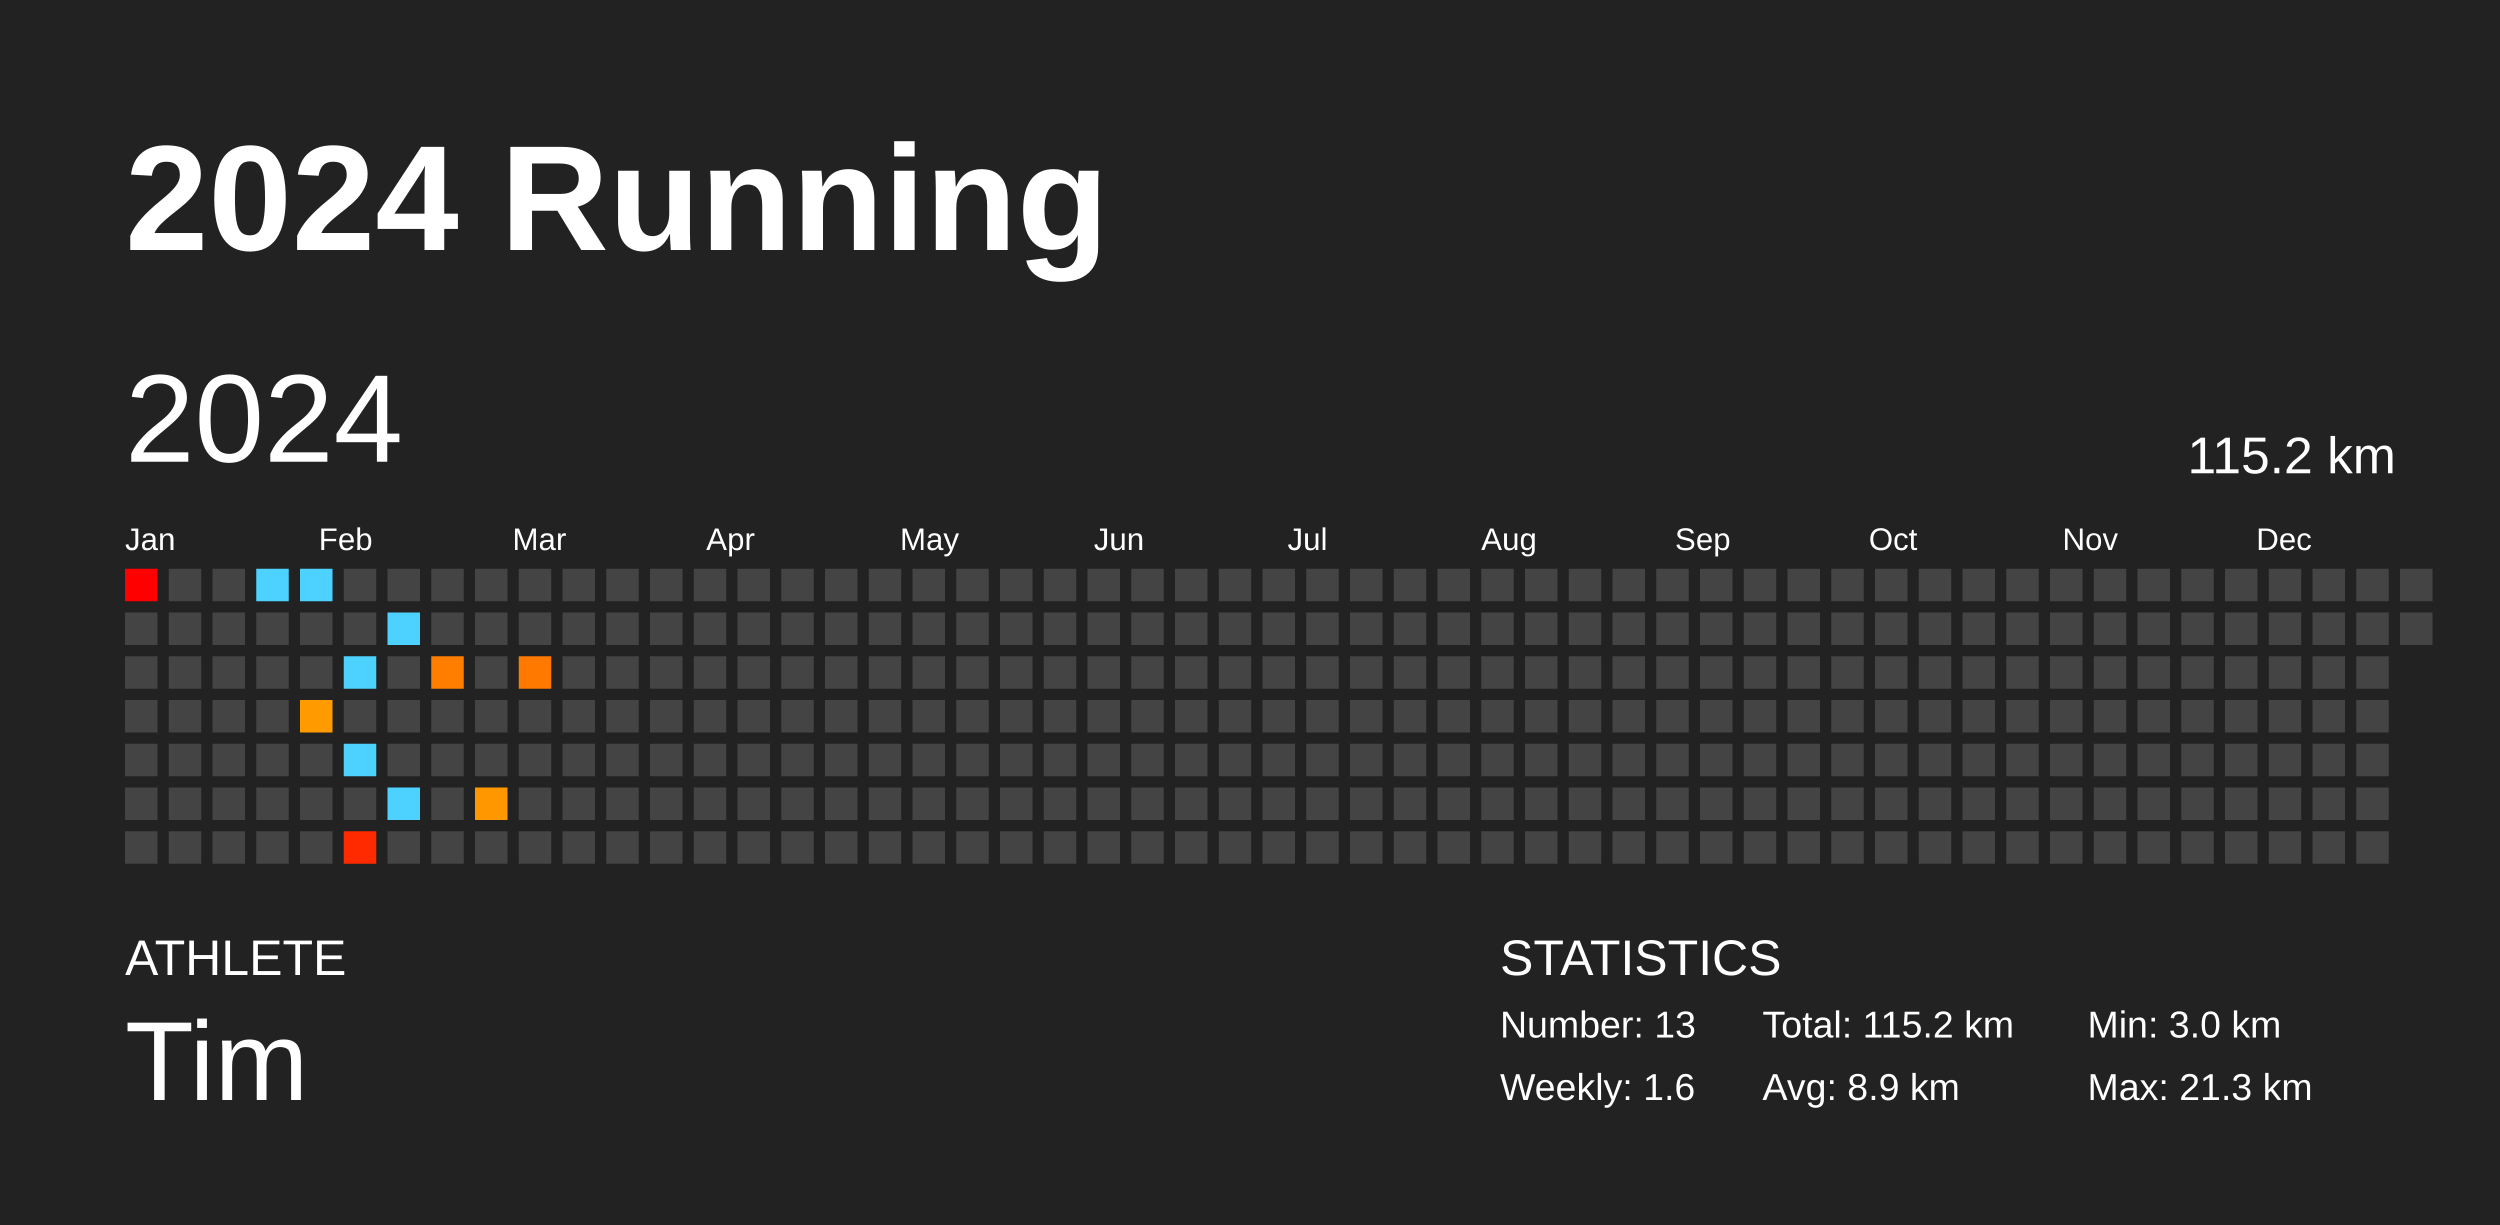
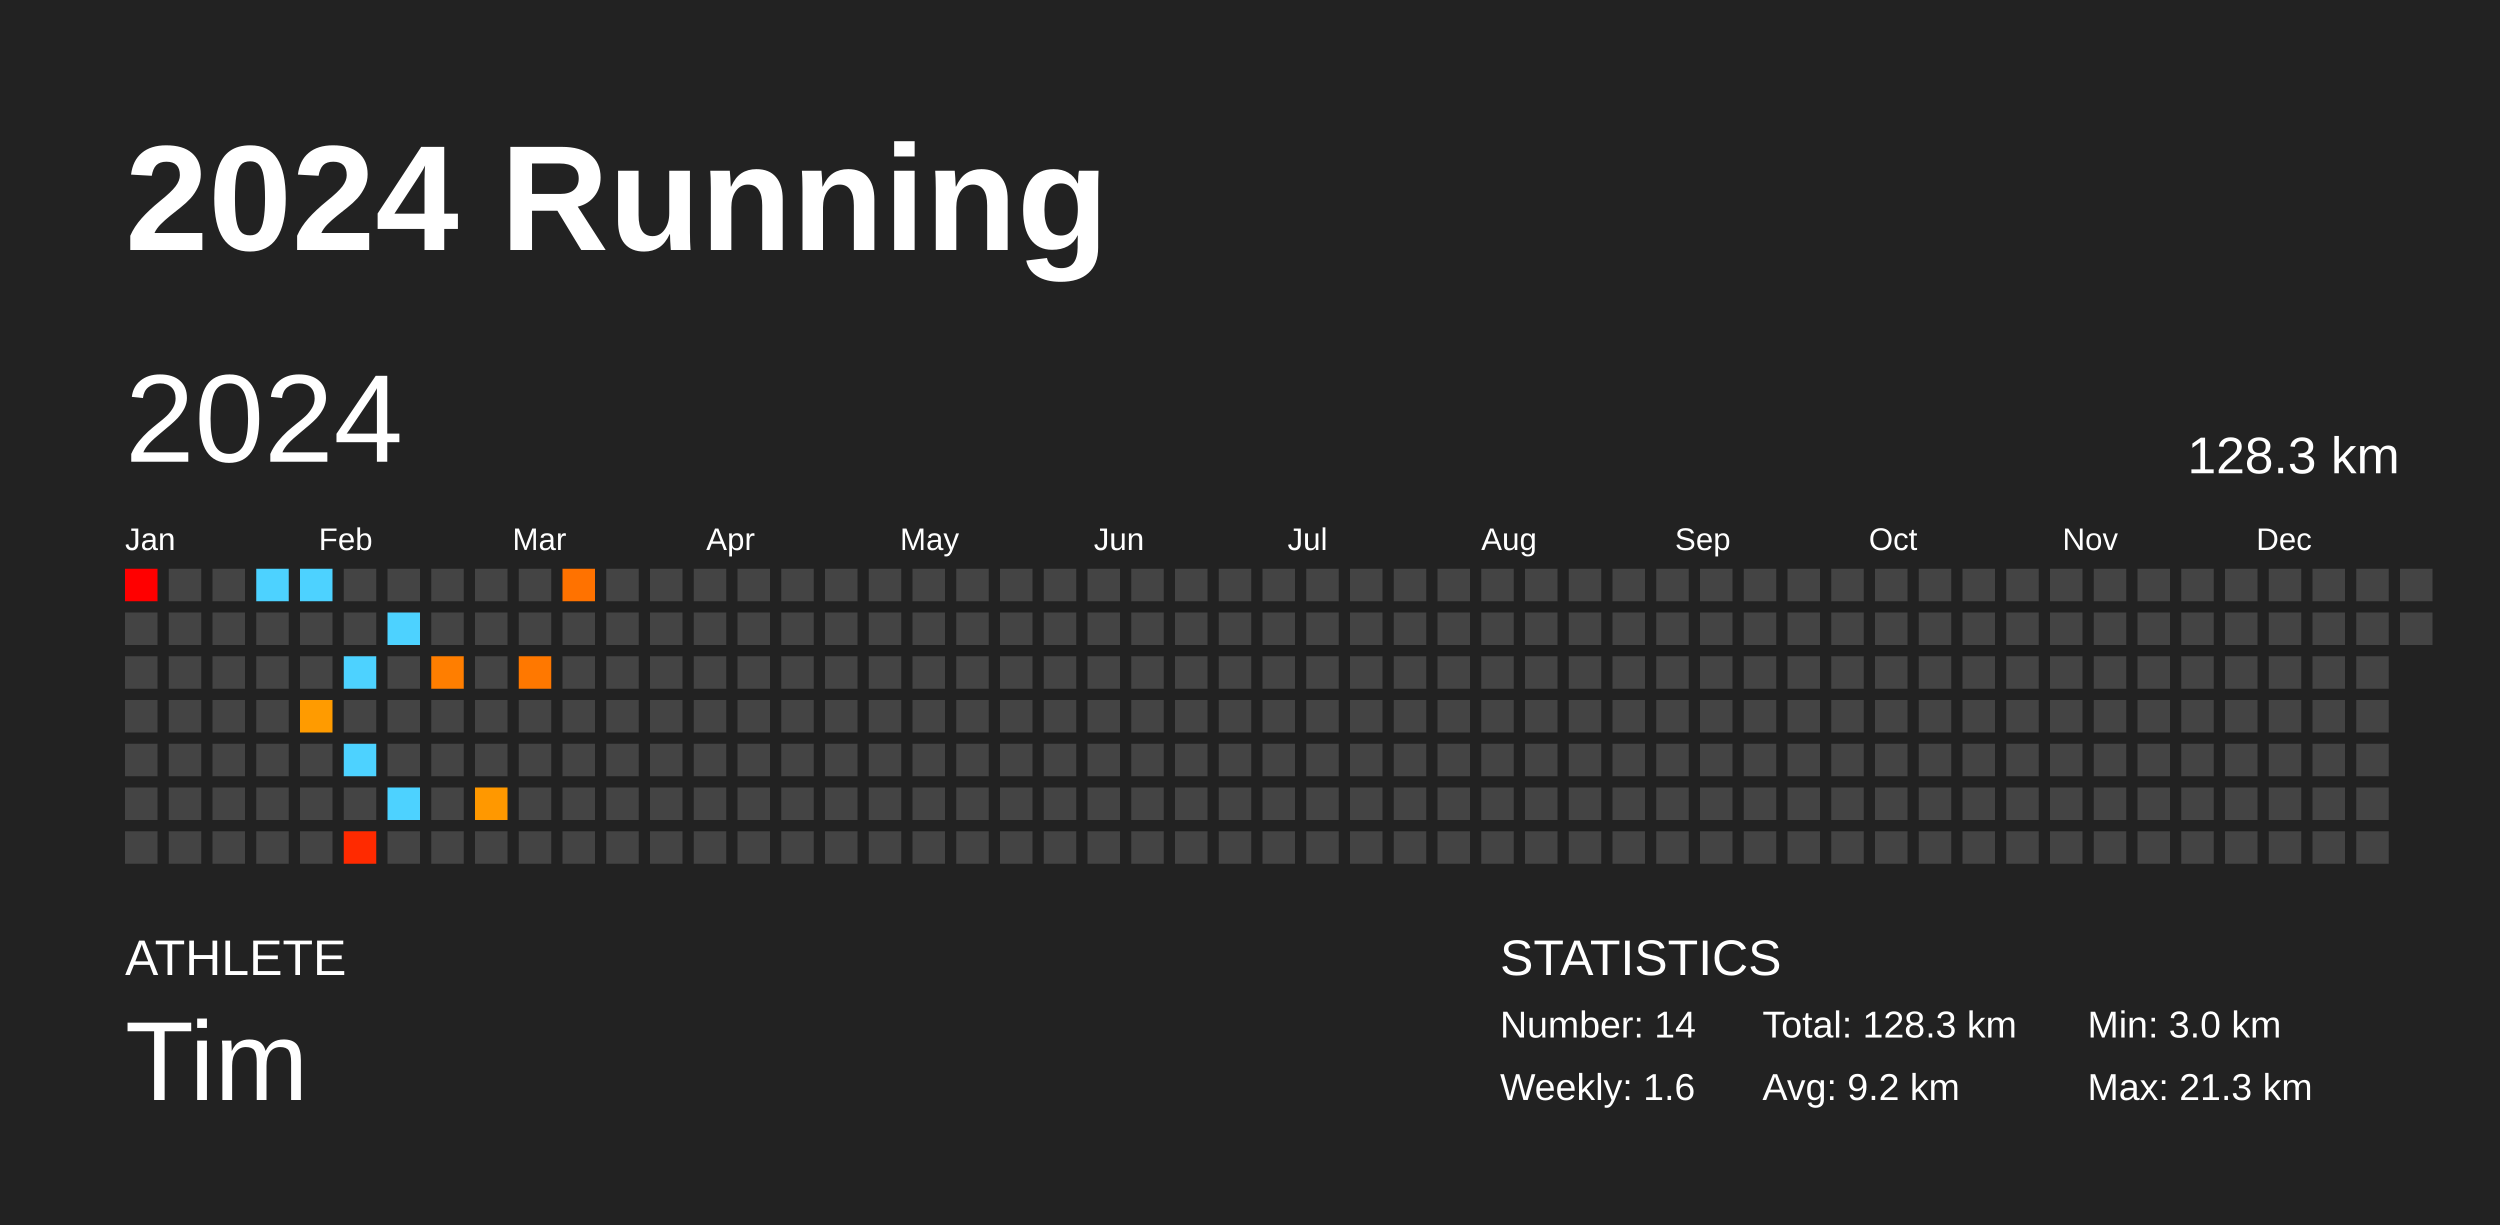
<svg xmlns="http://www.w3.org/2000/svg" baseProfile="full" height="98mm" version="1.1" viewBox="0,0,200,98" width="200mm">
  <defs />
  <rect fill="#222222" height="98" width="200" x="0" y="0" />
  <text fill="#FFFFFF" style="font-size:12px; font-family:Arial; font-weight:bold;" x="10" y="20">2024 Running</text>
  <text fill="#FFFFFF" style="font-size:4px; font-family:Arial" x="10" y="78">ATHLETE</text>
  <text fill="#FFFFFF" style="font-size:9px; font-family:Arial" x="10" y="88">Tim</text>
  <text fill="#FFFFFF" style="font-size:4px; font-family:Arial" x="120" y="78">STATISTICS</text>
-   <text fill="#FFFFFF" style="font-size:3px; font-family:Arial" x="120" y="83">Number: 13</text>
+   <text fill="#FFFFFF" style="font-size:3px; font-family:Arial" x="120" y="83">Number: 14</text>
  <text fill="#FFFFFF" style="font-size:3px; font-family:Arial" x="120" y="88">Weekly: 1.6</text>
-   <text fill="#FFFFFF" style="font-size:3px; font-family:Arial" x="141" y="83">Total: 115.2 km</text>
-   <text fill="#FFFFFF" style="font-size:3px; font-family:Arial" x="141" y="88">Avg: 8.9 km</text>
+   <text fill="#FFFFFF" style="font-size:3px; font-family:Arial" x="141" y="83">Total: 128.3 km</text>
+   <text fill="#FFFFFF" style="font-size:3px; font-family:Arial" x="141" y="88">Avg: 9.2 km</text>
  <text fill="#FFFFFF" style="font-size:3px; font-family:Arial" x="167" y="83">Min: 3.0 km</text>
  <text fill="#FFFFFF" style="font-size:3px; font-family:Arial" x="167" y="88">Max: 21.3 km</text>
  <text dominant-baseline="hanging" fill="#FFFFFF" style="font-size:10.0px; font-family:Arial;" x="10" y="30">2024</text>
-   <text dominant-baseline="hanging" fill="#FFFFFF" style="font-size:4.125px; font-family:Arial;" x="175" y="35">115.2 km</text>
+   <text dominant-baseline="hanging" fill="#FFFFFF" style="font-size:4.125px; font-family:Arial;" x="175" y="35">128.3 km</text>
  <text fill="#FFFFFF" style="font-size:2.5px; font-family:Arial" x="10.0" y="44">Jan</text>
  <text fill="#FFFFFF" style="font-size:2.5px; font-family:Arial" x="25.5" y="44">Feb</text>
  <text fill="#FFFFFF" style="font-size:2.5px; font-family:Arial" x="41.0" y="44">Mar</text>
  <text fill="#FFFFFF" style="font-size:2.5px; font-family:Arial" x="56.5" y="44">Apr</text>
  <text fill="#FFFFFF" style="font-size:2.5px; font-family:Arial" x="72.0" y="44">May</text>
  <text fill="#FFFFFF" style="font-size:2.5px; font-family:Arial" x="87.5" y="44">Jun</text>
  <text fill="#FFFFFF" style="font-size:2.5px; font-family:Arial" x="103.0" y="44">Jul</text>
  <text fill="#FFFFFF" style="font-size:2.5px; font-family:Arial" x="118.5" y="44">Aug</text>
  <text fill="#FFFFFF" style="font-size:2.5px; font-family:Arial" x="134.0" y="44">Sep</text>
  <text fill="#FFFFFF" style="font-size:2.5px; font-family:Arial" x="149.5" y="44">Oct</text>
  <text fill="#FFFFFF" style="font-size:2.5px; font-family:Arial" x="165.0" y="44">Nov</text>
  <text fill="#FFFFFF" style="font-size:2.5px; font-family:Arial" x="180.5" y="44">Dec</text>
  <rect fill="red" height="2.6" width="2.6" x="10.0" y="45.5" />
  <rect fill="#444444" height="2.6" width="2.6" x="10.0" y="49.0" />
  <rect fill="#444444" height="2.6" width="2.6" x="10.0" y="52.5" />
  <rect fill="#444444" height="2.6" width="2.6" x="10.0" y="56.0" />
  <rect fill="#444444" height="2.6" width="2.6" x="10.0" y="59.5" />
  <rect fill="#444444" height="2.6" width="2.6" x="10.0" y="63.0" />
  <rect fill="#444444" height="2.6" width="2.6" x="10.0" y="66.5" />
  <rect fill="#444444" height="2.6" width="2.6" x="13.5" y="45.5" />
  <rect fill="#444444" height="2.6" width="2.6" x="13.5" y="49.0" />
  <rect fill="#444444" height="2.6" width="2.6" x="13.5" y="52.5" />
  <rect fill="#444444" height="2.6" width="2.6" x="13.5" y="56.0" />
  <rect fill="#444444" height="2.6" width="2.6" x="13.5" y="59.5" />
  <rect fill="#444444" height="2.6" width="2.6" x="13.5" y="63.0" />
  <rect fill="#444444" height="2.6" width="2.6" x="13.5" y="66.5" />
  <rect fill="#444444" height="2.6" width="2.6" x="17.0" y="45.5" />
  <rect fill="#444444" height="2.6" width="2.6" x="17.0" y="49.0" />
  <rect fill="#444444" height="2.6" width="2.6" x="17.0" y="52.5" />
  <rect fill="#444444" height="2.6" width="2.6" x="17.0" y="56.0" />
  <rect fill="#444444" height="2.6" width="2.6" x="17.0" y="59.5" />
  <rect fill="#444444" height="2.6" width="2.6" x="17.0" y="63.0" />
  <rect fill="#444444" height="2.6" width="2.6" x="17.0" y="66.5" />
  <rect fill="#4dd2ff" height="2.6" width="2.6" x="20.5" y="45.5" />
  <rect fill="#444444" height="2.6" width="2.6" x="20.5" y="49.0" />
  <rect fill="#444444" height="2.6" width="2.6" x="20.5" y="52.5" />
  <rect fill="#444444" height="2.6" width="2.6" x="20.5" y="56.0" />
  <rect fill="#444444" height="2.6" width="2.6" x="20.5" y="59.5" />
  <rect fill="#444444" height="2.6" width="2.6" x="20.5" y="63.0" />
  <rect fill="#444444" height="2.6" width="2.6" x="20.5" y="66.5" />
  <rect fill="#4dd2ff" height="2.6" width="2.6" x="24.0" y="45.5" />
  <rect fill="#444444" height="2.6" width="2.6" x="24.0" y="49.0" />
  <rect fill="#444444" height="2.6" width="2.6" x="24.0" y="52.5" />
  <rect fill="#ff9b00" height="2.6" width="2.6" x="24.0" y="56.0" />
  <rect fill="#444444" height="2.6" width="2.6" x="24.0" y="59.5" />
  <rect fill="#444444" height="2.6" width="2.6" x="24.0" y="63.0" />
  <rect fill="#444444" height="2.6" width="2.6" x="24.0" y="66.5" />
  <rect fill="#444444" height="2.6" width="2.6" x="27.5" y="45.5" />
  <rect fill="#444444" height="2.6" width="2.6" x="27.5" y="49.0" />
  <rect fill="#4dd2ff" height="2.6" width="2.6" x="27.5" y="52.5" />
  <rect fill="#444444" height="2.6" width="2.6" x="27.5" y="56.0" />
  <rect fill="#4dd2ff" height="2.6" width="2.6" x="27.5" y="59.5" />
  <rect fill="#444444" height="2.6" width="2.6" x="27.5" y="63.0" />
  <rect fill="#ff2a00" height="2.6" width="2.6" x="27.5" y="66.5" />
  <rect fill="#444444" height="2.6" width="2.6" x="31.0" y="45.5" />
  <rect fill="#4dd2ff" height="2.6" width="2.6" x="31.0" y="49.0" />
  <rect fill="#444444" height="2.6" width="2.6" x="31.0" y="52.5" />
  <rect fill="#444444" height="2.6" width="2.6" x="31.0" y="56.0" />
  <rect fill="#444444" height="2.6" width="2.6" x="31.0" y="59.5" />
  <rect fill="#4dd2ff" height="2.6" width="2.6" x="31.0" y="63.0" />
  <rect fill="#444444" height="2.6" width="2.6" x="31.0" y="66.5" />
  <rect fill="#444444" height="2.6" width="2.6" x="34.5" y="45.5" />
  <rect fill="#444444" height="2.6" width="2.6" x="34.5" y="49.0" />
  <rect fill="#ff7e00" height="2.6" width="2.6" x="34.5" y="52.5" />
  <rect fill="#444444" height="2.6" width="2.6" x="34.5" y="56.0" />
  <rect fill="#444444" height="2.6" width="2.6" x="34.5" y="59.5" />
  <rect fill="#444444" height="2.6" width="2.6" x="34.5" y="63.0" />
  <rect fill="#444444" height="2.6" width="2.6" x="34.5" y="66.5" />
  <rect fill="#444444" height="2.6" width="2.6" x="38.0" y="45.5" />
  <rect fill="#444444" height="2.6" width="2.6" x="38.0" y="49.0" />
  <rect fill="#444444" height="2.6" width="2.6" x="38.0" y="52.5" />
  <rect fill="#444444" height="2.6" width="2.6" x="38.0" y="56.0" />
  <rect fill="#444444" height="2.6" width="2.6" x="38.0" y="59.5" />
  <rect fill="#ff9800" height="2.6" width="2.6" x="38.0" y="63.0" />
  <rect fill="#444444" height="2.6" width="2.6" x="38.0" y="66.5" />
  <rect fill="#444444" height="2.6" width="2.6" x="41.5" y="45.5" />
  <rect fill="#444444" height="2.6" width="2.6" x="41.5" y="49.0" />
  <rect fill="#ff7800" height="2.6" width="2.6" x="41.5" y="52.5" />
  <rect fill="#444444" height="2.6" width="2.6" x="41.5" y="56.0" />
  <rect fill="#444444" height="2.6" width="2.6" x="41.5" y="59.5" />
  <rect fill="#444444" height="2.6" width="2.6" x="41.5" y="63.0" />
  <rect fill="#444444" height="2.6" width="2.6" x="41.5" y="66.5" />
-   <rect fill="#444444" height="2.6" width="2.6" x="45.0" y="45.5" />
+   <rect fill="#ff7200" height="2.6" width="2.6" x="45.0" y="45.5" />
  <rect fill="#444444" height="2.6" width="2.6" x="45.0" y="49.0" />
  <rect fill="#444444" height="2.6" width="2.6" x="45.0" y="52.5" />
  <rect fill="#444444" height="2.6" width="2.6" x="45.0" y="56.0" />
  <rect fill="#444444" height="2.6" width="2.6" x="45.0" y="59.5" />
  <rect fill="#444444" height="2.6" width="2.6" x="45.0" y="63.0" />
  <rect fill="#444444" height="2.6" width="2.6" x="45.0" y="66.5" />
  <rect fill="#444444" height="2.6" width="2.6" x="48.5" y="45.5" />
  <rect fill="#444444" height="2.6" width="2.6" x="48.5" y="49.0" />
  <rect fill="#444444" height="2.6" width="2.6" x="48.5" y="52.5" />
  <rect fill="#444444" height="2.6" width="2.6" x="48.5" y="56.0" />
  <rect fill="#444444" height="2.6" width="2.6" x="48.5" y="59.5" />
  <rect fill="#444444" height="2.6" width="2.6" x="48.5" y="63.0" />
  <rect fill="#444444" height="2.6" width="2.6" x="48.5" y="66.5" />
  <rect fill="#444444" height="2.6" width="2.6" x="52.0" y="45.5" />
  <rect fill="#444444" height="2.6" width="2.6" x="52.0" y="49.0" />
  <rect fill="#444444" height="2.6" width="2.6" x="52.0" y="52.5" />
  <rect fill="#444444" height="2.6" width="2.6" x="52.0" y="56.0" />
  <rect fill="#444444" height="2.6" width="2.6" x="52.0" y="59.5" />
  <rect fill="#444444" height="2.6" width="2.6" x="52.0" y="63.0" />
  <rect fill="#444444" height="2.6" width="2.6" x="52.0" y="66.5" />
  <rect fill="#444444" height="2.6" width="2.6" x="55.5" y="45.5" />
  <rect fill="#444444" height="2.6" width="2.6" x="55.5" y="49.0" />
  <rect fill="#444444" height="2.6" width="2.6" x="55.5" y="52.5" />
  <rect fill="#444444" height="2.6" width="2.6" x="55.5" y="56.0" />
  <rect fill="#444444" height="2.6" width="2.6" x="55.5" y="59.5" />
  <rect fill="#444444" height="2.6" width="2.6" x="55.5" y="63.0" />
  <rect fill="#444444" height="2.6" width="2.6" x="55.5" y="66.5" />
  <rect fill="#444444" height="2.6" width="2.6" x="59.0" y="45.5" />
  <rect fill="#444444" height="2.6" width="2.6" x="59.0" y="49.0" />
  <rect fill="#444444" height="2.6" width="2.6" x="59.0" y="52.5" />
  <rect fill="#444444" height="2.6" width="2.6" x="59.0" y="56.0" />
  <rect fill="#444444" height="2.6" width="2.6" x="59.0" y="59.5" />
  <rect fill="#444444" height="2.6" width="2.6" x="59.0" y="63.0" />
  <rect fill="#444444" height="2.6" width="2.6" x="59.0" y="66.5" />
  <rect fill="#444444" height="2.6" width="2.6" x="62.5" y="45.5" />
  <rect fill="#444444" height="2.6" width="2.6" x="62.5" y="49.0" />
  <rect fill="#444444" height="2.6" width="2.6" x="62.5" y="52.5" />
  <rect fill="#444444" height="2.6" width="2.6" x="62.5" y="56.0" />
  <rect fill="#444444" height="2.6" width="2.6" x="62.5" y="59.5" />
  <rect fill="#444444" height="2.6" width="2.6" x="62.5" y="63.0" />
  <rect fill="#444444" height="2.6" width="2.6" x="62.5" y="66.5" />
  <rect fill="#444444" height="2.6" width="2.6" x="66.0" y="45.5" />
  <rect fill="#444444" height="2.6" width="2.6" x="66.0" y="49.0" />
  <rect fill="#444444" height="2.6" width="2.6" x="66.0" y="52.5" />
  <rect fill="#444444" height="2.6" width="2.6" x="66.0" y="56.0" />
  <rect fill="#444444" height="2.6" width="2.6" x="66.0" y="59.5" />
  <rect fill="#444444" height="2.6" width="2.6" x="66.0" y="63.0" />
  <rect fill="#444444" height="2.6" width="2.6" x="66.0" y="66.5" />
  <rect fill="#444444" height="2.6" width="2.6" x="69.5" y="45.5" />
  <rect fill="#444444" height="2.6" width="2.6" x="69.5" y="49.0" />
  <rect fill="#444444" height="2.6" width="2.6" x="69.5" y="52.5" />
  <rect fill="#444444" height="2.6" width="2.6" x="69.5" y="56.0" />
  <rect fill="#444444" height="2.6" width="2.6" x="69.5" y="59.5" />
  <rect fill="#444444" height="2.6" width="2.6" x="69.5" y="63.0" />
  <rect fill="#444444" height="2.6" width="2.6" x="69.5" y="66.5" />
  <rect fill="#444444" height="2.6" width="2.6" x="73.0" y="45.5" />
  <rect fill="#444444" height="2.6" width="2.6" x="73.0" y="49.0" />
  <rect fill="#444444" height="2.6" width="2.6" x="73.0" y="52.5" />
  <rect fill="#444444" height="2.6" width="2.6" x="73.0" y="56.0" />
  <rect fill="#444444" height="2.6" width="2.6" x="73.0" y="59.5" />
  <rect fill="#444444" height="2.6" width="2.6" x="73.0" y="63.0" />
  <rect fill="#444444" height="2.6" width="2.6" x="73.0" y="66.5" />
  <rect fill="#444444" height="2.6" width="2.6" x="76.5" y="45.5" />
  <rect fill="#444444" height="2.6" width="2.6" x="76.5" y="49.0" />
  <rect fill="#444444" height="2.6" width="2.6" x="76.5" y="52.5" />
  <rect fill="#444444" height="2.6" width="2.6" x="76.5" y="56.0" />
  <rect fill="#444444" height="2.6" width="2.6" x="76.5" y="59.5" />
  <rect fill="#444444" height="2.6" width="2.6" x="76.5" y="63.0" />
  <rect fill="#444444" height="2.6" width="2.6" x="76.5" y="66.5" />
  <rect fill="#444444" height="2.6" width="2.6" x="80.0" y="45.5" />
  <rect fill="#444444" height="2.6" width="2.6" x="80.0" y="49.0" />
  <rect fill="#444444" height="2.6" width="2.6" x="80.0" y="52.5" />
  <rect fill="#444444" height="2.6" width="2.6" x="80.0" y="56.0" />
  <rect fill="#444444" height="2.6" width="2.6" x="80.0" y="59.5" />
  <rect fill="#444444" height="2.6" width="2.6" x="80.0" y="63.0" />
  <rect fill="#444444" height="2.6" width="2.6" x="80.0" y="66.5" />
  <rect fill="#444444" height="2.6" width="2.6" x="83.5" y="45.5" />
  <rect fill="#444444" height="2.6" width="2.6" x="83.5" y="49.0" />
  <rect fill="#444444" height="2.6" width="2.6" x="83.5" y="52.5" />
  <rect fill="#444444" height="2.6" width="2.6" x="83.5" y="56.0" />
  <rect fill="#444444" height="2.6" width="2.6" x="83.5" y="59.5" />
  <rect fill="#444444" height="2.6" width="2.6" x="83.5" y="63.0" />
  <rect fill="#444444" height="2.6" width="2.6" x="83.5" y="66.5" />
  <rect fill="#444444" height="2.6" width="2.6" x="87.0" y="45.5" />
  <rect fill="#444444" height="2.6" width="2.6" x="87.0" y="49.0" />
  <rect fill="#444444" height="2.6" width="2.6" x="87.0" y="52.5" />
  <rect fill="#444444" height="2.6" width="2.6" x="87.0" y="56.0" />
  <rect fill="#444444" height="2.6" width="2.6" x="87.0" y="59.5" />
  <rect fill="#444444" height="2.6" width="2.6" x="87.0" y="63.0" />
  <rect fill="#444444" height="2.6" width="2.6" x="87.0" y="66.5" />
  <rect fill="#444444" height="2.6" width="2.6" x="90.5" y="45.5" />
  <rect fill="#444444" height="2.6" width="2.6" x="90.5" y="49.0" />
  <rect fill="#444444" height="2.6" width="2.6" x="90.5" y="52.5" />
  <rect fill="#444444" height="2.6" width="2.6" x="90.5" y="56.0" />
  <rect fill="#444444" height="2.6" width="2.6" x="90.5" y="59.5" />
  <rect fill="#444444" height="2.6" width="2.6" x="90.5" y="63.0" />
  <rect fill="#444444" height="2.6" width="2.6" x="90.5" y="66.5" />
  <rect fill="#444444" height="2.6" width="2.6" x="94.0" y="45.5" />
  <rect fill="#444444" height="2.6" width="2.6" x="94.0" y="49.0" />
  <rect fill="#444444" height="2.6" width="2.6" x="94.0" y="52.5" />
  <rect fill="#444444" height="2.6" width="2.6" x="94.0" y="56.0" />
  <rect fill="#444444" height="2.6" width="2.6" x="94.0" y="59.5" />
  <rect fill="#444444" height="2.6" width="2.6" x="94.0" y="63.0" />
  <rect fill="#444444" height="2.6" width="2.6" x="94.0" y="66.5" />
  <rect fill="#444444" height="2.6" width="2.6" x="97.5" y="45.5" />
  <rect fill="#444444" height="2.6" width="2.6" x="97.5" y="49.0" />
  <rect fill="#444444" height="2.6" width="2.6" x="97.5" y="52.5" />
  <rect fill="#444444" height="2.6" width="2.6" x="97.5" y="56.0" />
  <rect fill="#444444" height="2.6" width="2.6" x="97.5" y="59.5" />
  <rect fill="#444444" height="2.6" width="2.6" x="97.5" y="63.0" />
  <rect fill="#444444" height="2.6" width="2.6" x="97.5" y="66.5" />
  <rect fill="#444444" height="2.6" width="2.6" x="101.0" y="45.5" />
  <rect fill="#444444" height="2.6" width="2.6" x="101.0" y="49.0" />
  <rect fill="#444444" height="2.6" width="2.6" x="101.0" y="52.5" />
  <rect fill="#444444" height="2.6" width="2.6" x="101.0" y="56.0" />
  <rect fill="#444444" height="2.6" width="2.6" x="101.0" y="59.5" />
  <rect fill="#444444" height="2.6" width="2.6" x="101.0" y="63.0" />
  <rect fill="#444444" height="2.6" width="2.6" x="101.0" y="66.5" />
  <rect fill="#444444" height="2.6" width="2.6" x="104.5" y="45.5" />
  <rect fill="#444444" height="2.6" width="2.6" x="104.5" y="49.0" />
  <rect fill="#444444" height="2.6" width="2.6" x="104.5" y="52.5" />
  <rect fill="#444444" height="2.6" width="2.6" x="104.5" y="56.0" />
  <rect fill="#444444" height="2.6" width="2.6" x="104.5" y="59.5" />
  <rect fill="#444444" height="2.6" width="2.6" x="104.5" y="63.0" />
  <rect fill="#444444" height="2.6" width="2.6" x="104.5" y="66.5" />
  <rect fill="#444444" height="2.6" width="2.6" x="108.0" y="45.5" />
  <rect fill="#444444" height="2.6" width="2.6" x="108.0" y="49.0" />
  <rect fill="#444444" height="2.6" width="2.6" x="108.0" y="52.5" />
  <rect fill="#444444" height="2.6" width="2.6" x="108.0" y="56.0" />
  <rect fill="#444444" height="2.6" width="2.6" x="108.0" y="59.5" />
  <rect fill="#444444" height="2.6" width="2.6" x="108.0" y="63.0" />
  <rect fill="#444444" height="2.6" width="2.6" x="108.0" y="66.5" />
  <rect fill="#444444" height="2.6" width="2.6" x="111.5" y="45.5" />
  <rect fill="#444444" height="2.6" width="2.6" x="111.5" y="49.0" />
  <rect fill="#444444" height="2.6" width="2.6" x="111.5" y="52.5" />
  <rect fill="#444444" height="2.6" width="2.6" x="111.5" y="56.0" />
  <rect fill="#444444" height="2.6" width="2.6" x="111.5" y="59.5" />
  <rect fill="#444444" height="2.6" width="2.6" x="111.5" y="63.0" />
  <rect fill="#444444" height="2.6" width="2.6" x="111.5" y="66.5" />
  <rect fill="#444444" height="2.6" width="2.6" x="115.0" y="45.5" />
  <rect fill="#444444" height="2.6" width="2.6" x="115.0" y="49.0" />
  <rect fill="#444444" height="2.6" width="2.6" x="115.0" y="52.5" />
  <rect fill="#444444" height="2.6" width="2.6" x="115.0" y="56.0" />
  <rect fill="#444444" height="2.6" width="2.6" x="115.0" y="59.5" />
  <rect fill="#444444" height="2.6" width="2.6" x="115.0" y="63.0" />
  <rect fill="#444444" height="2.6" width="2.6" x="115.0" y="66.5" />
  <rect fill="#444444" height="2.6" width="2.6" x="118.5" y="45.5" />
  <rect fill="#444444" height="2.6" width="2.6" x="118.5" y="49.0" />
  <rect fill="#444444" height="2.6" width="2.6" x="118.5" y="52.5" />
  <rect fill="#444444" height="2.6" width="2.6" x="118.5" y="56.0" />
  <rect fill="#444444" height="2.6" width="2.6" x="118.5" y="59.5" />
  <rect fill="#444444" height="2.6" width="2.6" x="118.5" y="63.0" />
  <rect fill="#444444" height="2.6" width="2.6" x="118.5" y="66.5" />
  <rect fill="#444444" height="2.6" width="2.6" x="122.0" y="45.5" />
  <rect fill="#444444" height="2.6" width="2.6" x="122.0" y="49.0" />
  <rect fill="#444444" height="2.6" width="2.6" x="122.0" y="52.5" />
  <rect fill="#444444" height="2.6" width="2.6" x="122.0" y="56.0" />
  <rect fill="#444444" height="2.6" width="2.6" x="122.0" y="59.5" />
  <rect fill="#444444" height="2.6" width="2.6" x="122.0" y="63.0" />
  <rect fill="#444444" height="2.6" width="2.6" x="122.0" y="66.5" />
  <rect fill="#444444" height="2.6" width="2.6" x="125.5" y="45.5" />
  <rect fill="#444444" height="2.6" width="2.6" x="125.5" y="49.0" />
  <rect fill="#444444" height="2.6" width="2.6" x="125.5" y="52.5" />
  <rect fill="#444444" height="2.6" width="2.6" x="125.5" y="56.0" />
  <rect fill="#444444" height="2.6" width="2.6" x="125.5" y="59.5" />
  <rect fill="#444444" height="2.6" width="2.6" x="125.5" y="63.0" />
  <rect fill="#444444" height="2.6" width="2.6" x="125.5" y="66.5" />
  <rect fill="#444444" height="2.6" width="2.6" x="129.0" y="45.5" />
  <rect fill="#444444" height="2.6" width="2.6" x="129.0" y="49.0" />
  <rect fill="#444444" height="2.6" width="2.6" x="129.0" y="52.5" />
  <rect fill="#444444" height="2.6" width="2.6" x="129.0" y="56.0" />
  <rect fill="#444444" height="2.6" width="2.6" x="129.0" y="59.5" />
  <rect fill="#444444" height="2.6" width="2.6" x="129.0" y="63.0" />
  <rect fill="#444444" height="2.6" width="2.6" x="129.0" y="66.5" />
  <rect fill="#444444" height="2.6" width="2.6" x="132.5" y="45.5" />
  <rect fill="#444444" height="2.6" width="2.6" x="132.5" y="49.0" />
  <rect fill="#444444" height="2.6" width="2.6" x="132.5" y="52.5" />
  <rect fill="#444444" height="2.6" width="2.6" x="132.5" y="56.0" />
  <rect fill="#444444" height="2.6" width="2.6" x="132.5" y="59.5" />
  <rect fill="#444444" height="2.6" width="2.6" x="132.5" y="63.0" />
  <rect fill="#444444" height="2.6" width="2.6" x="132.5" y="66.5" />
  <rect fill="#444444" height="2.6" width="2.6" x="136.0" y="45.5" />
  <rect fill="#444444" height="2.6" width="2.6" x="136.0" y="49.0" />
  <rect fill="#444444" height="2.6" width="2.6" x="136.0" y="52.5" />
  <rect fill="#444444" height="2.6" width="2.6" x="136.0" y="56.0" />
  <rect fill="#444444" height="2.6" width="2.6" x="136.0" y="59.5" />
  <rect fill="#444444" height="2.6" width="2.6" x="136.0" y="63.0" />
  <rect fill="#444444" height="2.6" width="2.6" x="136.0" y="66.5" />
  <rect fill="#444444" height="2.6" width="2.6" x="139.5" y="45.5" />
  <rect fill="#444444" height="2.6" width="2.6" x="139.5" y="49.0" />
  <rect fill="#444444" height="2.6" width="2.6" x="139.5" y="52.5" />
  <rect fill="#444444" height="2.6" width="2.6" x="139.5" y="56.0" />
  <rect fill="#444444" height="2.6" width="2.6" x="139.5" y="59.5" />
  <rect fill="#444444" height="2.6" width="2.6" x="139.5" y="63.0" />
  <rect fill="#444444" height="2.6" width="2.6" x="139.5" y="66.5" />
  <rect fill="#444444" height="2.6" width="2.6" x="143.0" y="45.5" />
  <rect fill="#444444" height="2.6" width="2.6" x="143.0" y="49.0" />
  <rect fill="#444444" height="2.6" width="2.6" x="143.0" y="52.5" />
  <rect fill="#444444" height="2.6" width="2.6" x="143.0" y="56.0" />
  <rect fill="#444444" height="2.6" width="2.6" x="143.0" y="59.5" />
  <rect fill="#444444" height="2.6" width="2.6" x="143.0" y="63.0" />
  <rect fill="#444444" height="2.6" width="2.6" x="143.0" y="66.5" />
  <rect fill="#444444" height="2.6" width="2.6" x="146.5" y="45.5" />
  <rect fill="#444444" height="2.6" width="2.6" x="146.5" y="49.0" />
  <rect fill="#444444" height="2.6" width="2.6" x="146.5" y="52.5" />
  <rect fill="#444444" height="2.6" width="2.6" x="146.5" y="56.0" />
  <rect fill="#444444" height="2.6" width="2.6" x="146.5" y="59.5" />
  <rect fill="#444444" height="2.6" width="2.6" x="146.5" y="63.0" />
  <rect fill="#444444" height="2.6" width="2.6" x="146.5" y="66.5" />
  <rect fill="#444444" height="2.6" width="2.6" x="150.0" y="45.5" />
  <rect fill="#444444" height="2.6" width="2.6" x="150.0" y="49.0" />
  <rect fill="#444444" height="2.6" width="2.6" x="150.0" y="52.5" />
  <rect fill="#444444" height="2.6" width="2.6" x="150.0" y="56.0" />
  <rect fill="#444444" height="2.6" width="2.6" x="150.0" y="59.5" />
  <rect fill="#444444" height="2.6" width="2.6" x="150.0" y="63.0" />
  <rect fill="#444444" height="2.6" width="2.6" x="150.0" y="66.5" />
  <rect fill="#444444" height="2.6" width="2.6" x="153.5" y="45.5" />
  <rect fill="#444444" height="2.6" width="2.6" x="153.5" y="49.0" />
  <rect fill="#444444" height="2.6" width="2.6" x="153.5" y="52.5" />
  <rect fill="#444444" height="2.6" width="2.6" x="153.5" y="56.0" />
  <rect fill="#444444" height="2.6" width="2.6" x="153.5" y="59.5" />
  <rect fill="#444444" height="2.6" width="2.6" x="153.5" y="63.0" />
  <rect fill="#444444" height="2.6" width="2.6" x="153.5" y="66.5" />
  <rect fill="#444444" height="2.6" width="2.6" x="157.0" y="45.5" />
  <rect fill="#444444" height="2.6" width="2.6" x="157.0" y="49.0" />
  <rect fill="#444444" height="2.6" width="2.6" x="157.0" y="52.5" />
  <rect fill="#444444" height="2.6" width="2.6" x="157.0" y="56.0" />
  <rect fill="#444444" height="2.6" width="2.6" x="157.0" y="59.5" />
  <rect fill="#444444" height="2.6" width="2.6" x="157.0" y="63.0" />
  <rect fill="#444444" height="2.6" width="2.6" x="157.0" y="66.5" />
  <rect fill="#444444" height="2.6" width="2.6" x="160.5" y="45.5" />
  <rect fill="#444444" height="2.6" width="2.6" x="160.5" y="49.0" />
  <rect fill="#444444" height="2.6" width="2.6" x="160.5" y="52.5" />
  <rect fill="#444444" height="2.6" width="2.6" x="160.5" y="56.0" />
  <rect fill="#444444" height="2.6" width="2.6" x="160.5" y="59.5" />
  <rect fill="#444444" height="2.6" width="2.6" x="160.5" y="63.0" />
  <rect fill="#444444" height="2.6" width="2.6" x="160.5" y="66.5" />
  <rect fill="#444444" height="2.6" width="2.6" x="164.0" y="45.5" />
  <rect fill="#444444" height="2.6" width="2.6" x="164.0" y="49.0" />
  <rect fill="#444444" height="2.6" width="2.6" x="164.0" y="52.5" />
  <rect fill="#444444" height="2.6" width="2.6" x="164.0" y="56.0" />
  <rect fill="#444444" height="2.6" width="2.6" x="164.0" y="59.5" />
  <rect fill="#444444" height="2.6" width="2.6" x="164.0" y="63.0" />
  <rect fill="#444444" height="2.6" width="2.6" x="164.0" y="66.5" />
  <rect fill="#444444" height="2.6" width="2.6" x="167.5" y="45.5" />
  <rect fill="#444444" height="2.6" width="2.6" x="167.5" y="49.0" />
  <rect fill="#444444" height="2.6" width="2.6" x="167.5" y="52.5" />
  <rect fill="#444444" height="2.6" width="2.6" x="167.5" y="56.0" />
  <rect fill="#444444" height="2.6" width="2.6" x="167.5" y="59.5" />
  <rect fill="#444444" height="2.6" width="2.6" x="167.5" y="63.0" />
  <rect fill="#444444" height="2.6" width="2.6" x="167.5" y="66.5" />
  <rect fill="#444444" height="2.6" width="2.6" x="171.0" y="45.5" />
  <rect fill="#444444" height="2.6" width="2.6" x="171.0" y="49.0" />
  <rect fill="#444444" height="2.6" width="2.6" x="171.0" y="52.5" />
  <rect fill="#444444" height="2.6" width="2.6" x="171.0" y="56.0" />
  <rect fill="#444444" height="2.6" width="2.6" x="171.0" y="59.5" />
  <rect fill="#444444" height="2.6" width="2.6" x="171.0" y="63.0" />
  <rect fill="#444444" height="2.6" width="2.6" x="171.0" y="66.5" />
  <rect fill="#444444" height="2.6" width="2.6" x="174.5" y="45.5" />
  <rect fill="#444444" height="2.6" width="2.6" x="174.5" y="49.0" />
  <rect fill="#444444" height="2.6" width="2.6" x="174.5" y="52.5" />
  <rect fill="#444444" height="2.6" width="2.6" x="174.5" y="56.0" />
  <rect fill="#444444" height="2.6" width="2.6" x="174.5" y="59.5" />
  <rect fill="#444444" height="2.6" width="2.6" x="174.5" y="63.0" />
  <rect fill="#444444" height="2.6" width="2.6" x="174.5" y="66.5" />
  <rect fill="#444444" height="2.6" width="2.6" x="178.0" y="45.5" />
  <rect fill="#444444" height="2.6" width="2.6" x="178.0" y="49.0" />
  <rect fill="#444444" height="2.6" width="2.6" x="178.0" y="52.5" />
  <rect fill="#444444" height="2.6" width="2.6" x="178.0" y="56.0" />
  <rect fill="#444444" height="2.6" width="2.6" x="178.0" y="59.5" />
  <rect fill="#444444" height="2.6" width="2.6" x="178.0" y="63.0" />
  <rect fill="#444444" height="2.6" width="2.6" x="178.0" y="66.5" />
  <rect fill="#444444" height="2.6" width="2.6" x="181.5" y="45.5" />
  <rect fill="#444444" height="2.6" width="2.6" x="181.5" y="49.0" />
  <rect fill="#444444" height="2.6" width="2.6" x="181.5" y="52.5" />
  <rect fill="#444444" height="2.6" width="2.6" x="181.5" y="56.0" />
  <rect fill="#444444" height="2.6" width="2.6" x="181.5" y="59.5" />
  <rect fill="#444444" height="2.6" width="2.6" x="181.5" y="63.0" />
  <rect fill="#444444" height="2.6" width="2.6" x="181.5" y="66.5" />
  <rect fill="#444444" height="2.6" width="2.6" x="185.0" y="45.5" />
  <rect fill="#444444" height="2.6" width="2.6" x="185.0" y="49.0" />
  <rect fill="#444444" height="2.6" width="2.6" x="185.0" y="52.5" />
  <rect fill="#444444" height="2.6" width="2.6" x="185.0" y="56.0" />
  <rect fill="#444444" height="2.6" width="2.6" x="185.0" y="59.5" />
  <rect fill="#444444" height="2.6" width="2.6" x="185.0" y="63.0" />
  <rect fill="#444444" height="2.6" width="2.6" x="185.0" y="66.5" />
  <rect fill="#444444" height="2.6" width="2.6" x="188.5" y="45.5" />
  <rect fill="#444444" height="2.6" width="2.6" x="188.5" y="49.0" />
  <rect fill="#444444" height="2.6" width="2.6" x="188.5" y="52.5" />
  <rect fill="#444444" height="2.6" width="2.6" x="188.5" y="56.0" />
  <rect fill="#444444" height="2.6" width="2.6" x="188.5" y="59.5" />
  <rect fill="#444444" height="2.6" width="2.6" x="188.5" y="63.0" />
  <rect fill="#444444" height="2.6" width="2.6" x="188.5" y="66.5" />
  <rect fill="#444444" height="2.6" width="2.6" x="192.0" y="45.5" />
  <rect fill="#444444" height="2.6" width="2.6" x="192.0" y="49.0" />
</svg>
